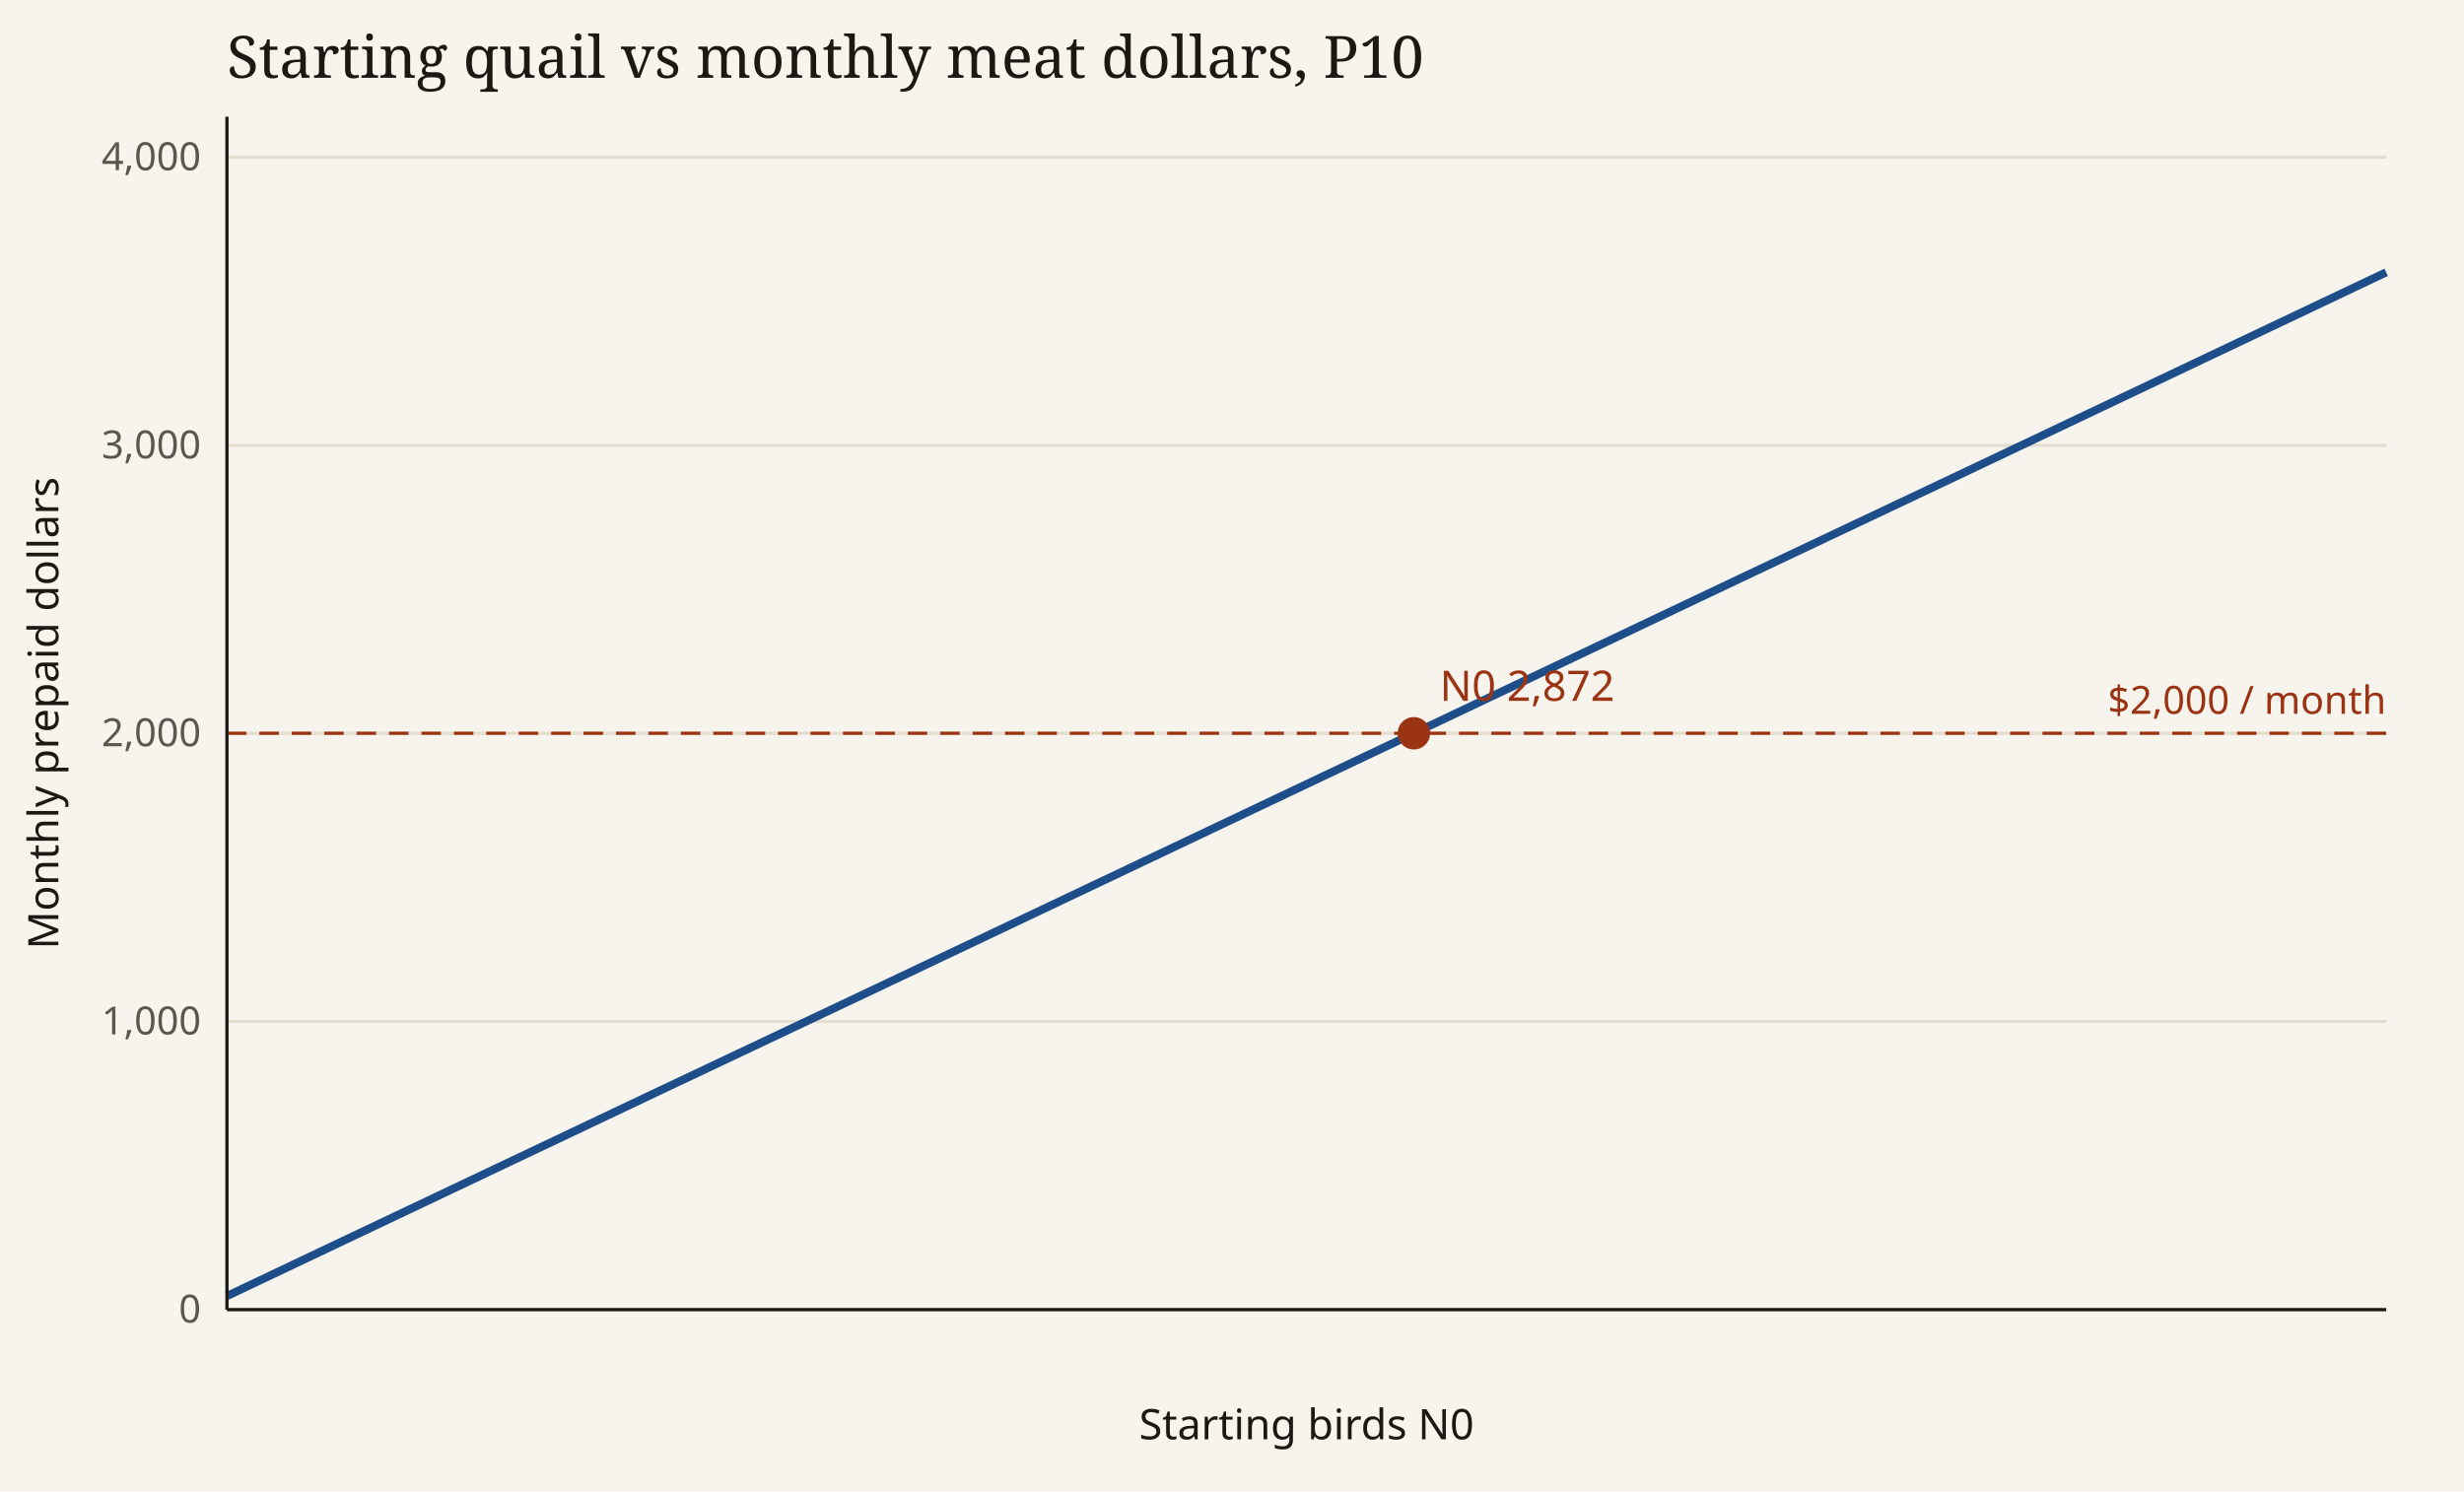
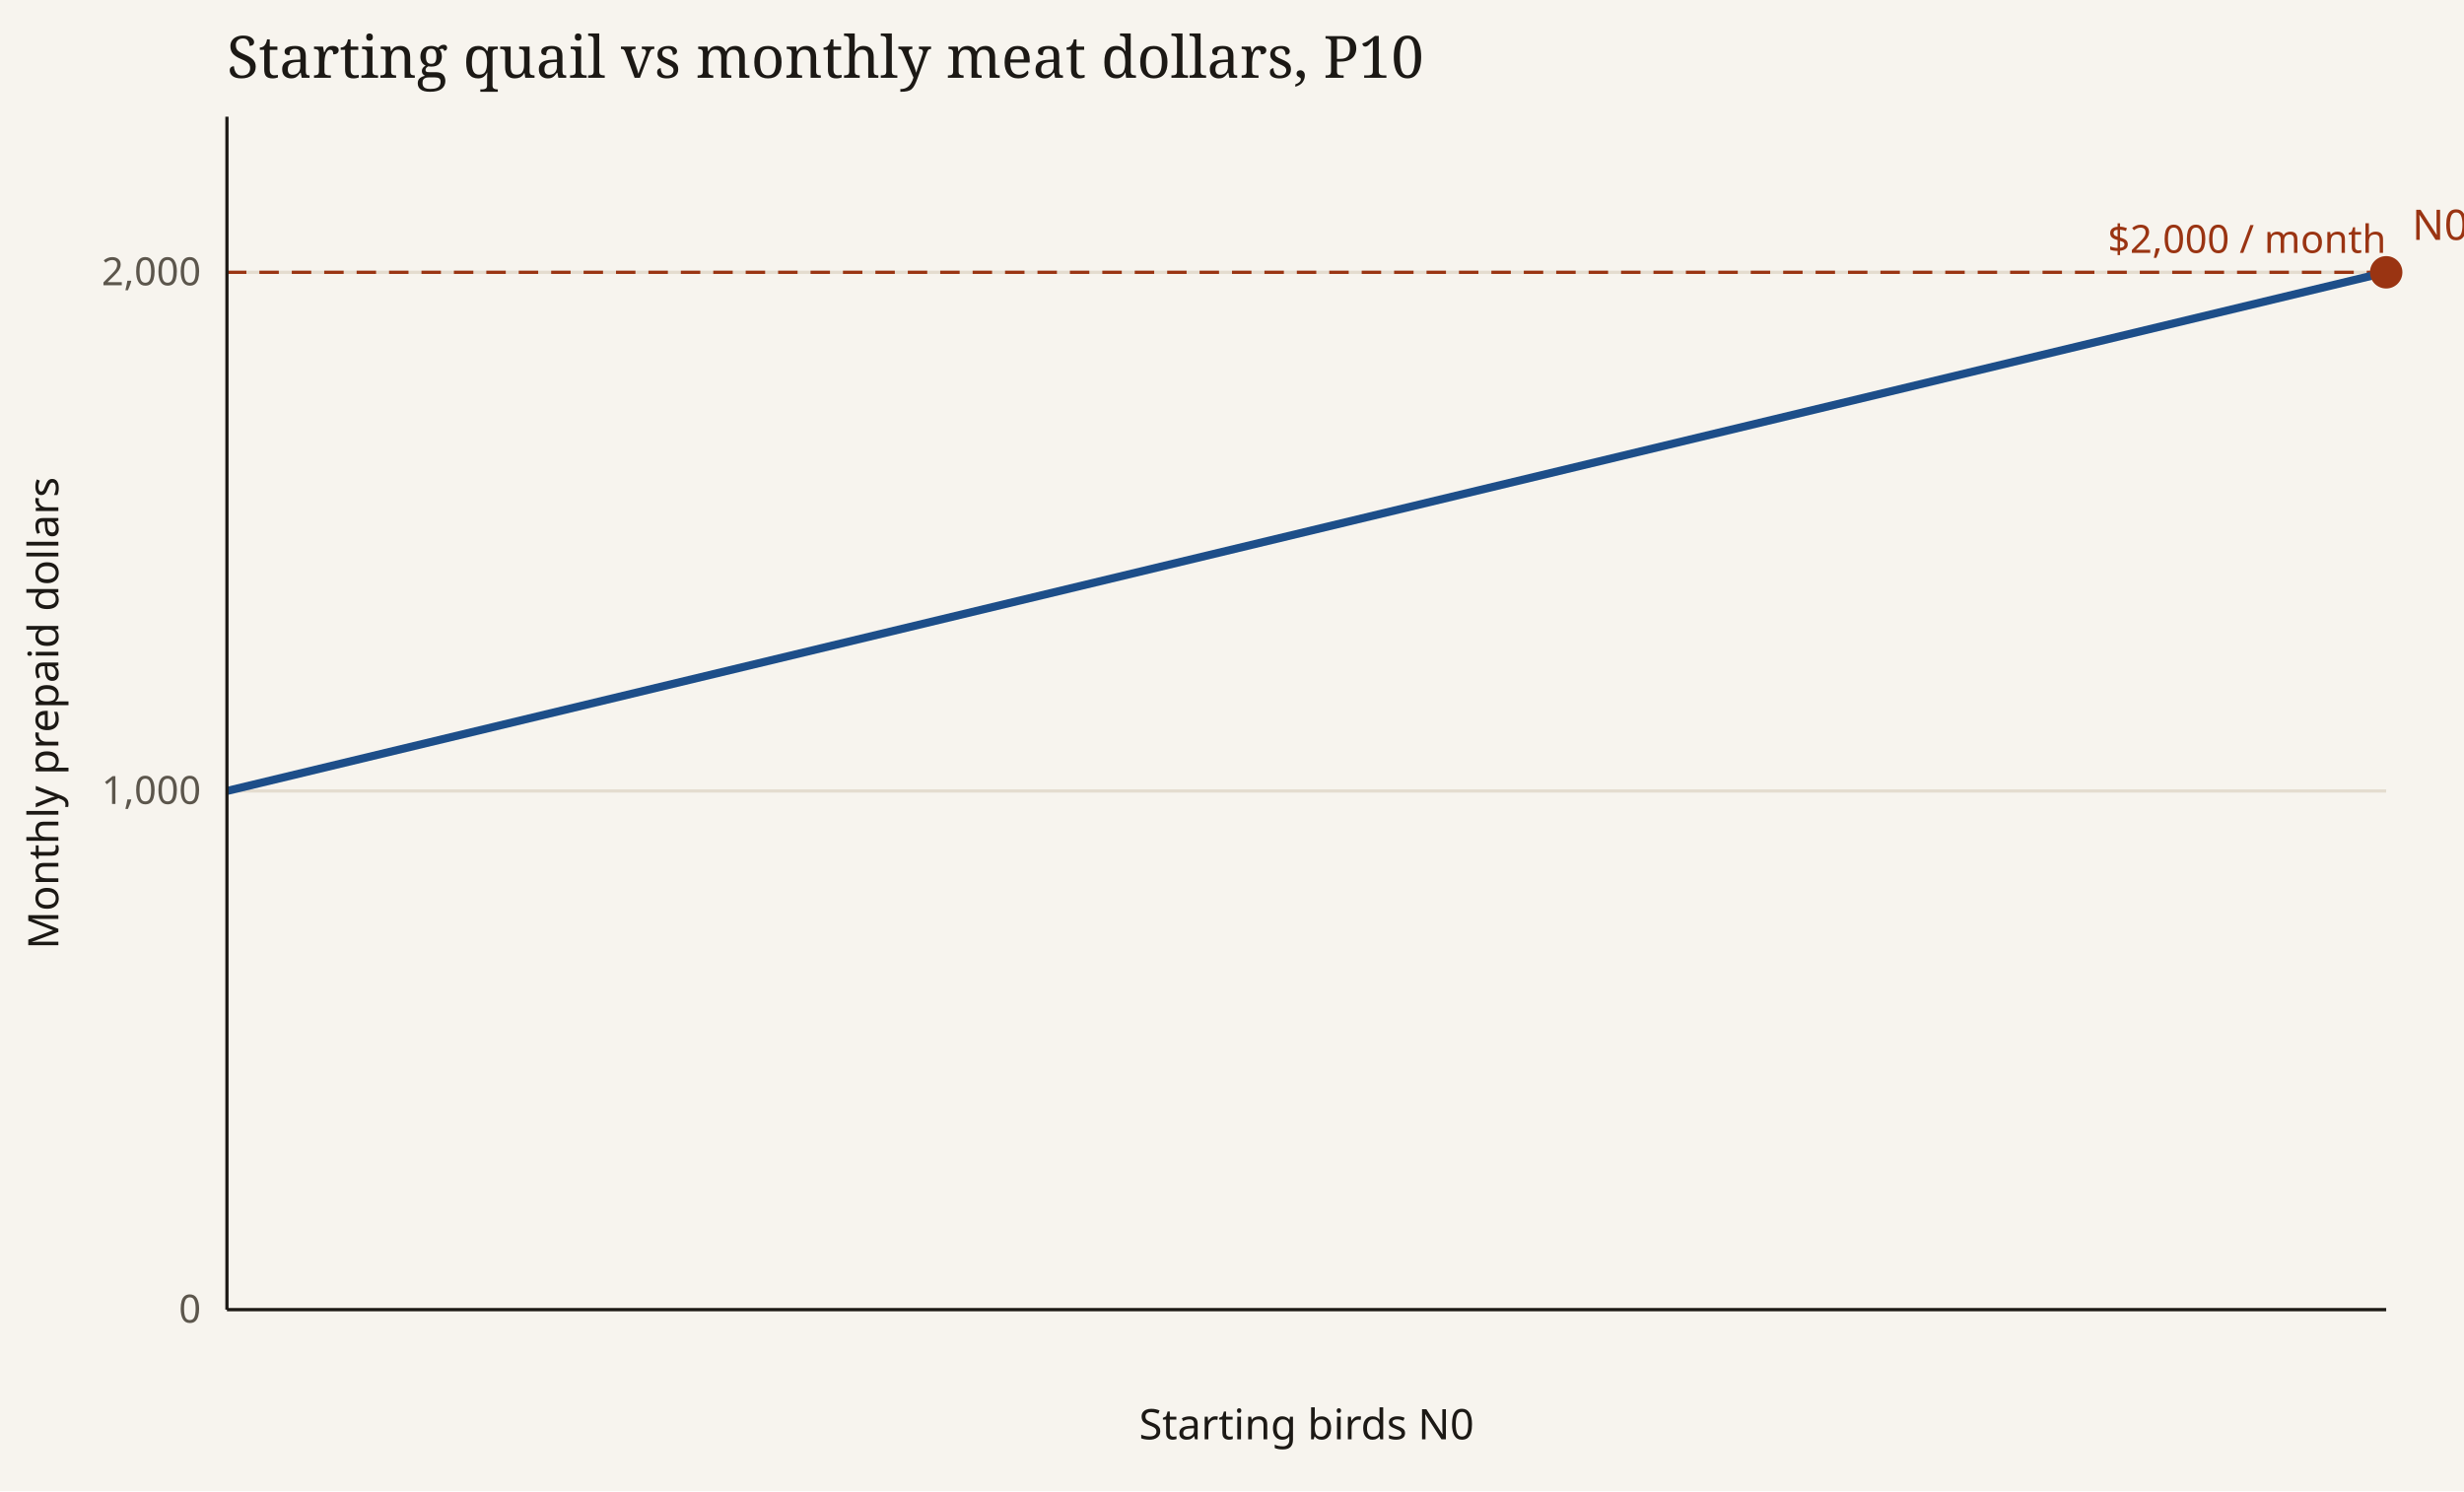
<svg xmlns="http://www.w3.org/2000/svg" width="760" height="460" viewBox="0 0 760 460">
  <rect width="100%" height="100%" fill="#f7f4ee" />
  <text x="70" y="24" font-family="Georgia, serif" font-size="18" fill="#1c1915">Starting quail vs monthly meat dollars, P10</text>
  <line x1="70" y1="404.0" x2="736" y2="404.0" stroke="#e4dccf" />
  <text x="62" y="408.0" text-anchor="end" font-family="sans-serif" font-size="12" fill="#5c564c">0</text>
-   <line x1="70" y1="315.1" x2="736" y2="315.1" stroke="#e4dccf" />
-   <text x="62" y="319.1" text-anchor="end" font-family="sans-serif" font-size="12" fill="#5c564c">1,000</text>
-   <line x1="70" y1="226.2" x2="736" y2="226.2" stroke="#e4dccf" />
-   <text x="62" y="230.2" text-anchor="end" font-family="sans-serif" font-size="12" fill="#5c564c">2,000</text>
-   <line x1="70" y1="137.4" x2="736" y2="137.4" stroke="#e4dccf" />
-   <text x="62" y="141.4" text-anchor="end" font-family="sans-serif" font-size="12" fill="#5c564c">3,000</text>
-   <line x1="70" y1="48.5" x2="736" y2="48.5" stroke="#e4dccf" />
-   <text x="62" y="52.5" text-anchor="end" font-family="sans-serif" font-size="12" fill="#5c564c">4,000</text>
-   <line x1="70" y1="226.2" x2="736" y2="226.2" stroke="#9a3412" stroke-dasharray="6 4" />
-   <text x="736" y="220.2" text-anchor="end" font-family="sans-serif" font-size="12" fill="#9a3412">$2,000 / month</text>
-   <polyline fill="none" stroke="#1d4e89" stroke-width="2.5" points="70.0,399.8 136.6,368.2 203.2,336.6 269.8,305.1 336.4,273.5 403.0,241.9 436.1,226.2 469.6,210.3 536.2,178.7 602.8,147.2 669.4,115.6 736.0,84.0" />
-   <circle cx="436.1" cy="226.2" r="5" fill="#9a3412" />
-   <text x="444.1" y="216.2" font-family="sans-serif" font-size="13" fill="#9a3412">N0 2,872</text>
+   <line x1="70" y1="244.0" x2="736" y2="244.0" stroke="#e4dccf" />
+   <text x="62" y="248.0" text-anchor="end" font-family="sans-serif" font-size="12" fill="#5c564c">1,000</text>
+   <line x1="70" y1="84.0" x2="736" y2="84.0" stroke="#e4dccf" />
+   <text x="62" y="88.0" text-anchor="end" font-family="sans-serif" font-size="12" fill="#5c564c">2,000</text>
+   <line x1="70" y1="84.0" x2="736" y2="84.0" stroke="#9a3412" stroke-dasharray="6 4" />
+   <text x="736" y="78.0" text-anchor="end" font-family="sans-serif" font-size="12" fill="#9a3412">$2,000 / month</text>
+   <polyline fill="none" stroke="#1d4e89" stroke-width="2.5" points="70.0,244.0 736.0,84.0" />
+   <circle cx="736.0" cy="84.0" r="5" fill="#9a3412" />
+   <text x="744.0" y="74.0" font-family="sans-serif" font-size="13" fill="#9a3412">N0 780</text>
  <line x1="70" y1="404" x2="736" y2="404" stroke="#1c1915" />
  <line x1="70" y1="36" x2="70" y2="404" stroke="#1c1915" />
  <text x="403" y="444" text-anchor="middle" font-family="sans-serif" font-size="13" fill="#1c1915">Starting birds N0</text>
  <text x="18" y="220" text-anchor="middle" font-family="sans-serif" font-size="13" fill="#1c1915" transform="rotate(-90 18 220)">Monthly prepaid dollars</text>
</svg>
